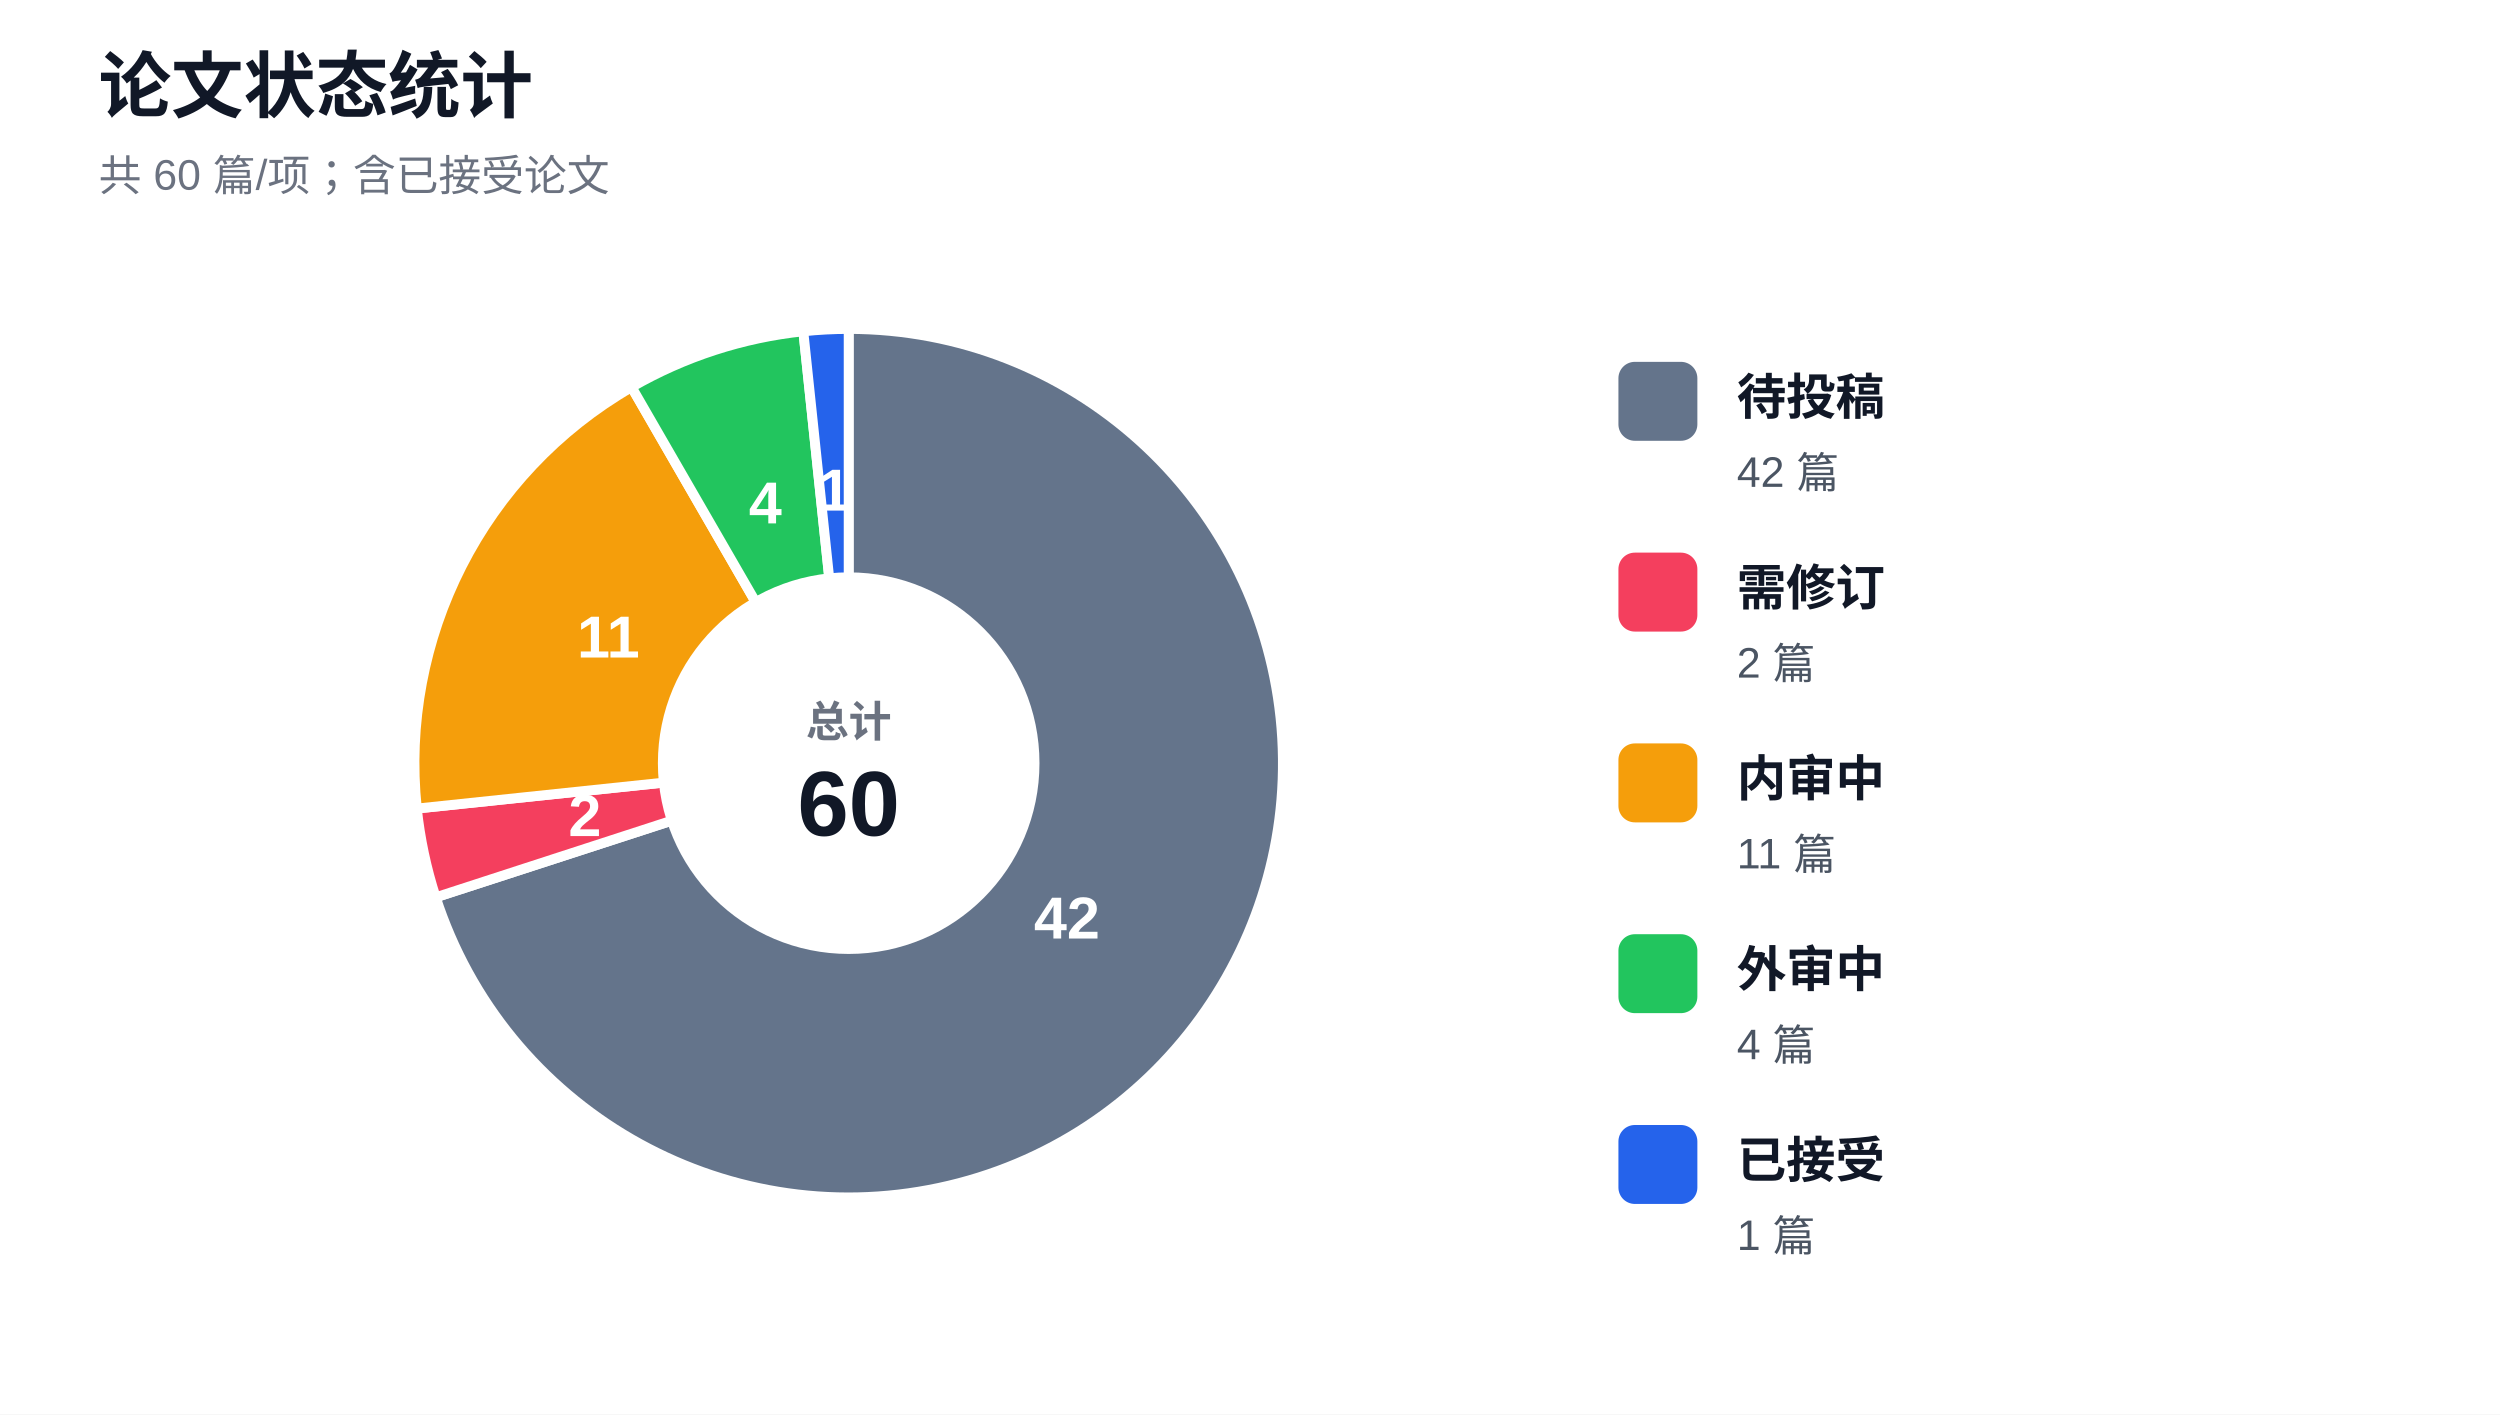
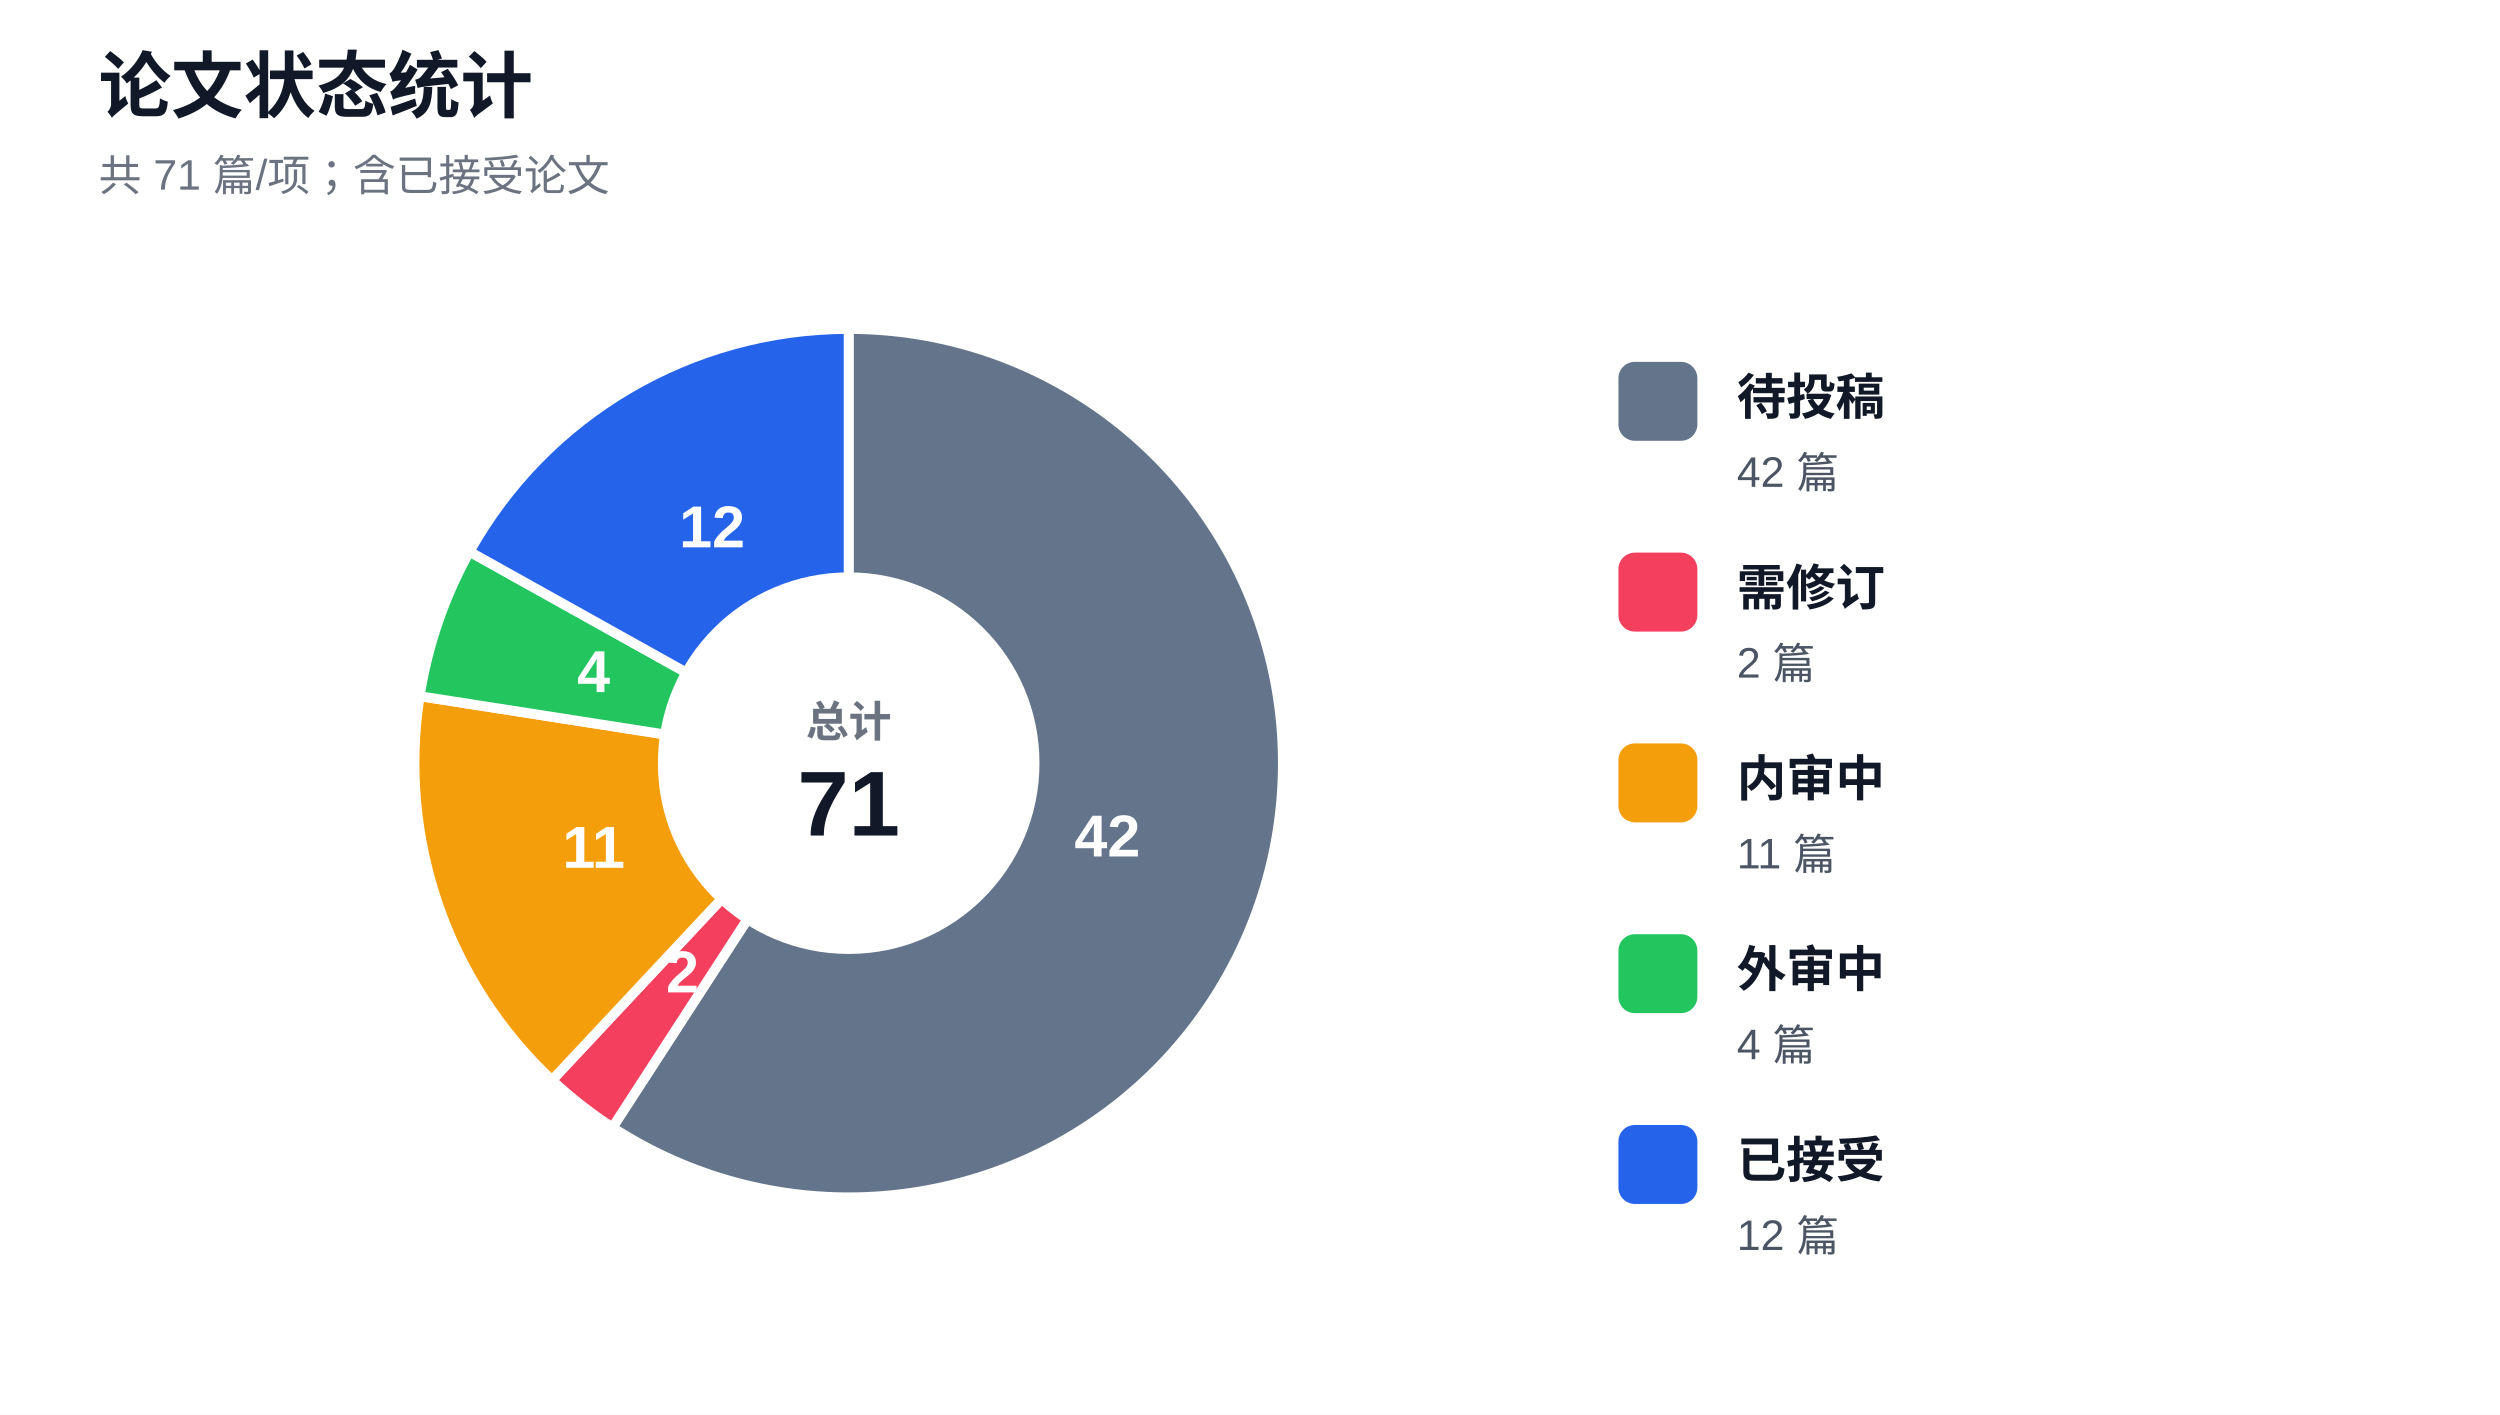
<svg xmlns="http://www.w3.org/2000/svg" width="760" height="430" viewBox="0 0 760 430" role="img" aria-labelledby="title desc">
  <rect width="760" height="430" fill="#ffffff" />
  <text x="30" y="34" fill="#111827" font-family="Arial, Microsoft YaHei, sans-serif" font-size="22" font-weight="700">论文状态统计</text>
-   <text x="30" y="58" fill="#6b7280" font-family="Arial, Microsoft YaHei, sans-serif" font-size="13">共 60 篇/项；含已接受论文</text>
+   <text x="30" y="58" fill="#6b7280" font-family="Arial, Microsoft YaHei, sans-serif" font-size="13">共 71 篇/项；含已接受论文</text>
  <g font-family="Arial, Microsoft YaHei, sans-serif">
-     <path d="M 258 232 L 258 100 A 132 132 0 1 1 132.461 272.79 Z" fill="#64748b" stroke="#ffffff" stroke-width="3" />
-     <text x="324.339" y="280.198" fill="#ffffff" font-size="18" font-weight="800" text-anchor="middle" dominant-baseline="middle">42</text>
-     <path d="M 258 232 L 132.461 272.79 A 132 132 0 0 1 126.723 245.798 Z" fill="#f43f5e" stroke="#ffffff" stroke-width="3" />
-     <text x="177.792" y="249.049" fill="#ffffff" font-size="18" font-weight="800" text-anchor="middle" dominant-baseline="middle">2</text>
-     <path d="M 258 232 L 126.723 245.798 A 132 132 0 0 1 192 117.685 Z" fill="#f59e0b" stroke="#ffffff" stroke-width="3" />
-     <text x="184.937" y="194.773" fill="#ffffff" font-size="18" font-weight="800" text-anchor="middle" dominant-baseline="middle">11</text>
-     <path d="M 258 232 L 192 117.685 A 132 132 0 0 1 244.202 100.723 Z" fill="#22c55e" stroke="#ffffff" stroke-width="3" />
-     <text x="232.661" y="154.013" fill="#ffffff" font-size="18" font-weight="800" text-anchor="middle" dominant-baseline="middle">4</text>
-     <path d="M 258 232 L 244.202 100.723 A 132 132 0 0 1 258 100 Z" fill="#2563eb" stroke="#ffffff" stroke-width="3" />
-     <text x="253.708" y="150.112" fill="#ffffff" font-size="18" font-weight="800" text-anchor="middle" dominant-baseline="middle">1</text>
+     <path d="M 258 232 L 258 100 A 132 132 0 1 1 186.189 342.758 Z" fill="#64748b" stroke="#ffffff" stroke-width="3" />
+     <text x="336.632" y="255.26" fill="#ffffff" font-size="18" font-weight="800" text-anchor="middle" dominant-baseline="middle">42</text>
+     <path d="M 258 232 L 186.189 342.758 A 132 132 0 0 1 167.81 328.384 Z" fill="#f43f5e" stroke="#ffffff" stroke-width="3" />
+     <text x="207.484" y="296.592" fill="#ffffff" font-size="18" font-weight="800" text-anchor="middle" dominant-baseline="middle">2</text>
+     <path d="M 258 232 L 167.81 328.384 A 132 132 0 0 1 127.58 211.639 Z" fill="#f59e0b" stroke="#ffffff" stroke-width="3" />
+     <text x="180.474" y="258.716" fill="#ffffff" font-size="18" font-weight="800" text-anchor="middle" dominant-baseline="middle">11</text>
+     <path d="M 258 232 L 127.58 211.639 A 132 132 0 0 1 142.724 167.693 Z" fill="#22c55e" stroke="#ffffff" stroke-width="3" />
+     <text x="180.474" y="205.284" fill="#ffffff" font-size="18" font-weight="800" text-anchor="middle" dominant-baseline="middle">4</text>
+     <path d="M 258 232 L 142.724 167.693 A 132 132 0 0 1 258 100 Z" fill="#2563eb" stroke="#ffffff" stroke-width="3" />
+     <text x="216.477" y="161.29" fill="#ffffff" font-size="18" font-weight="800" text-anchor="middle" dominant-baseline="middle">12</text>
    <circle cx="258" cy="232" r="58" fill="#ffffff" />
    <text x="258" y="224" fill="#6b7280" font-size="13" font-weight="700" text-anchor="middle">总计</text>
-     <text x="258" y="254" fill="#111827" font-size="28" font-weight="700" text-anchor="middle">60</text>
+     <text x="258" y="254" fill="#111827" font-size="28" font-weight="700" text-anchor="middle">71</text>
  </g>
  <g font-family="Arial, Microsoft YaHei, sans-serif">
    <rect x="492" y="110" width="24" height="24" rx="5" fill="#64748b" />
    <text x="528" y="126" fill="#111827" font-size="15" font-weight="700">待投稿</text>
    <text x="528" y="148" fill="#4b5563" font-size="13">42 篇</text>
    <rect x="492" y="168" width="24" height="24" rx="5" fill="#f43f5e" />
    <text x="528" y="184" fill="#111827" font-size="15" font-weight="700">需修订</text>
    <text x="528" y="206" fill="#4b5563" font-size="13">2 篇</text>
    <rect x="492" y="226" width="24" height="24" rx="5" fill="#f59e0b" />
    <text x="528" y="242" fill="#111827" font-size="15" font-weight="700">内审中</text>
    <text x="528" y="264" fill="#4b5563" font-size="13">11 篇</text>
    <rect x="492" y="284" width="24" height="24" rx="5" fill="#22c55e" />
    <text x="528" y="300" fill="#111827" font-size="15" font-weight="700">外审中</text>
    <text x="528" y="322" fill="#4b5563" font-size="13">4 篇</text>
    <rect x="492" y="342" width="24" height="24" rx="5" fill="#2563eb" />
    <text x="528" y="358" fill="#111827" font-size="15" font-weight="700">已接受</text>
-     <text x="528" y="380" fill="#4b5563" font-size="13">1 篇</text>
+     <text x="528" y="380" fill="#4b5563" font-size="13">12 篇</text>
  </g>
</svg>
